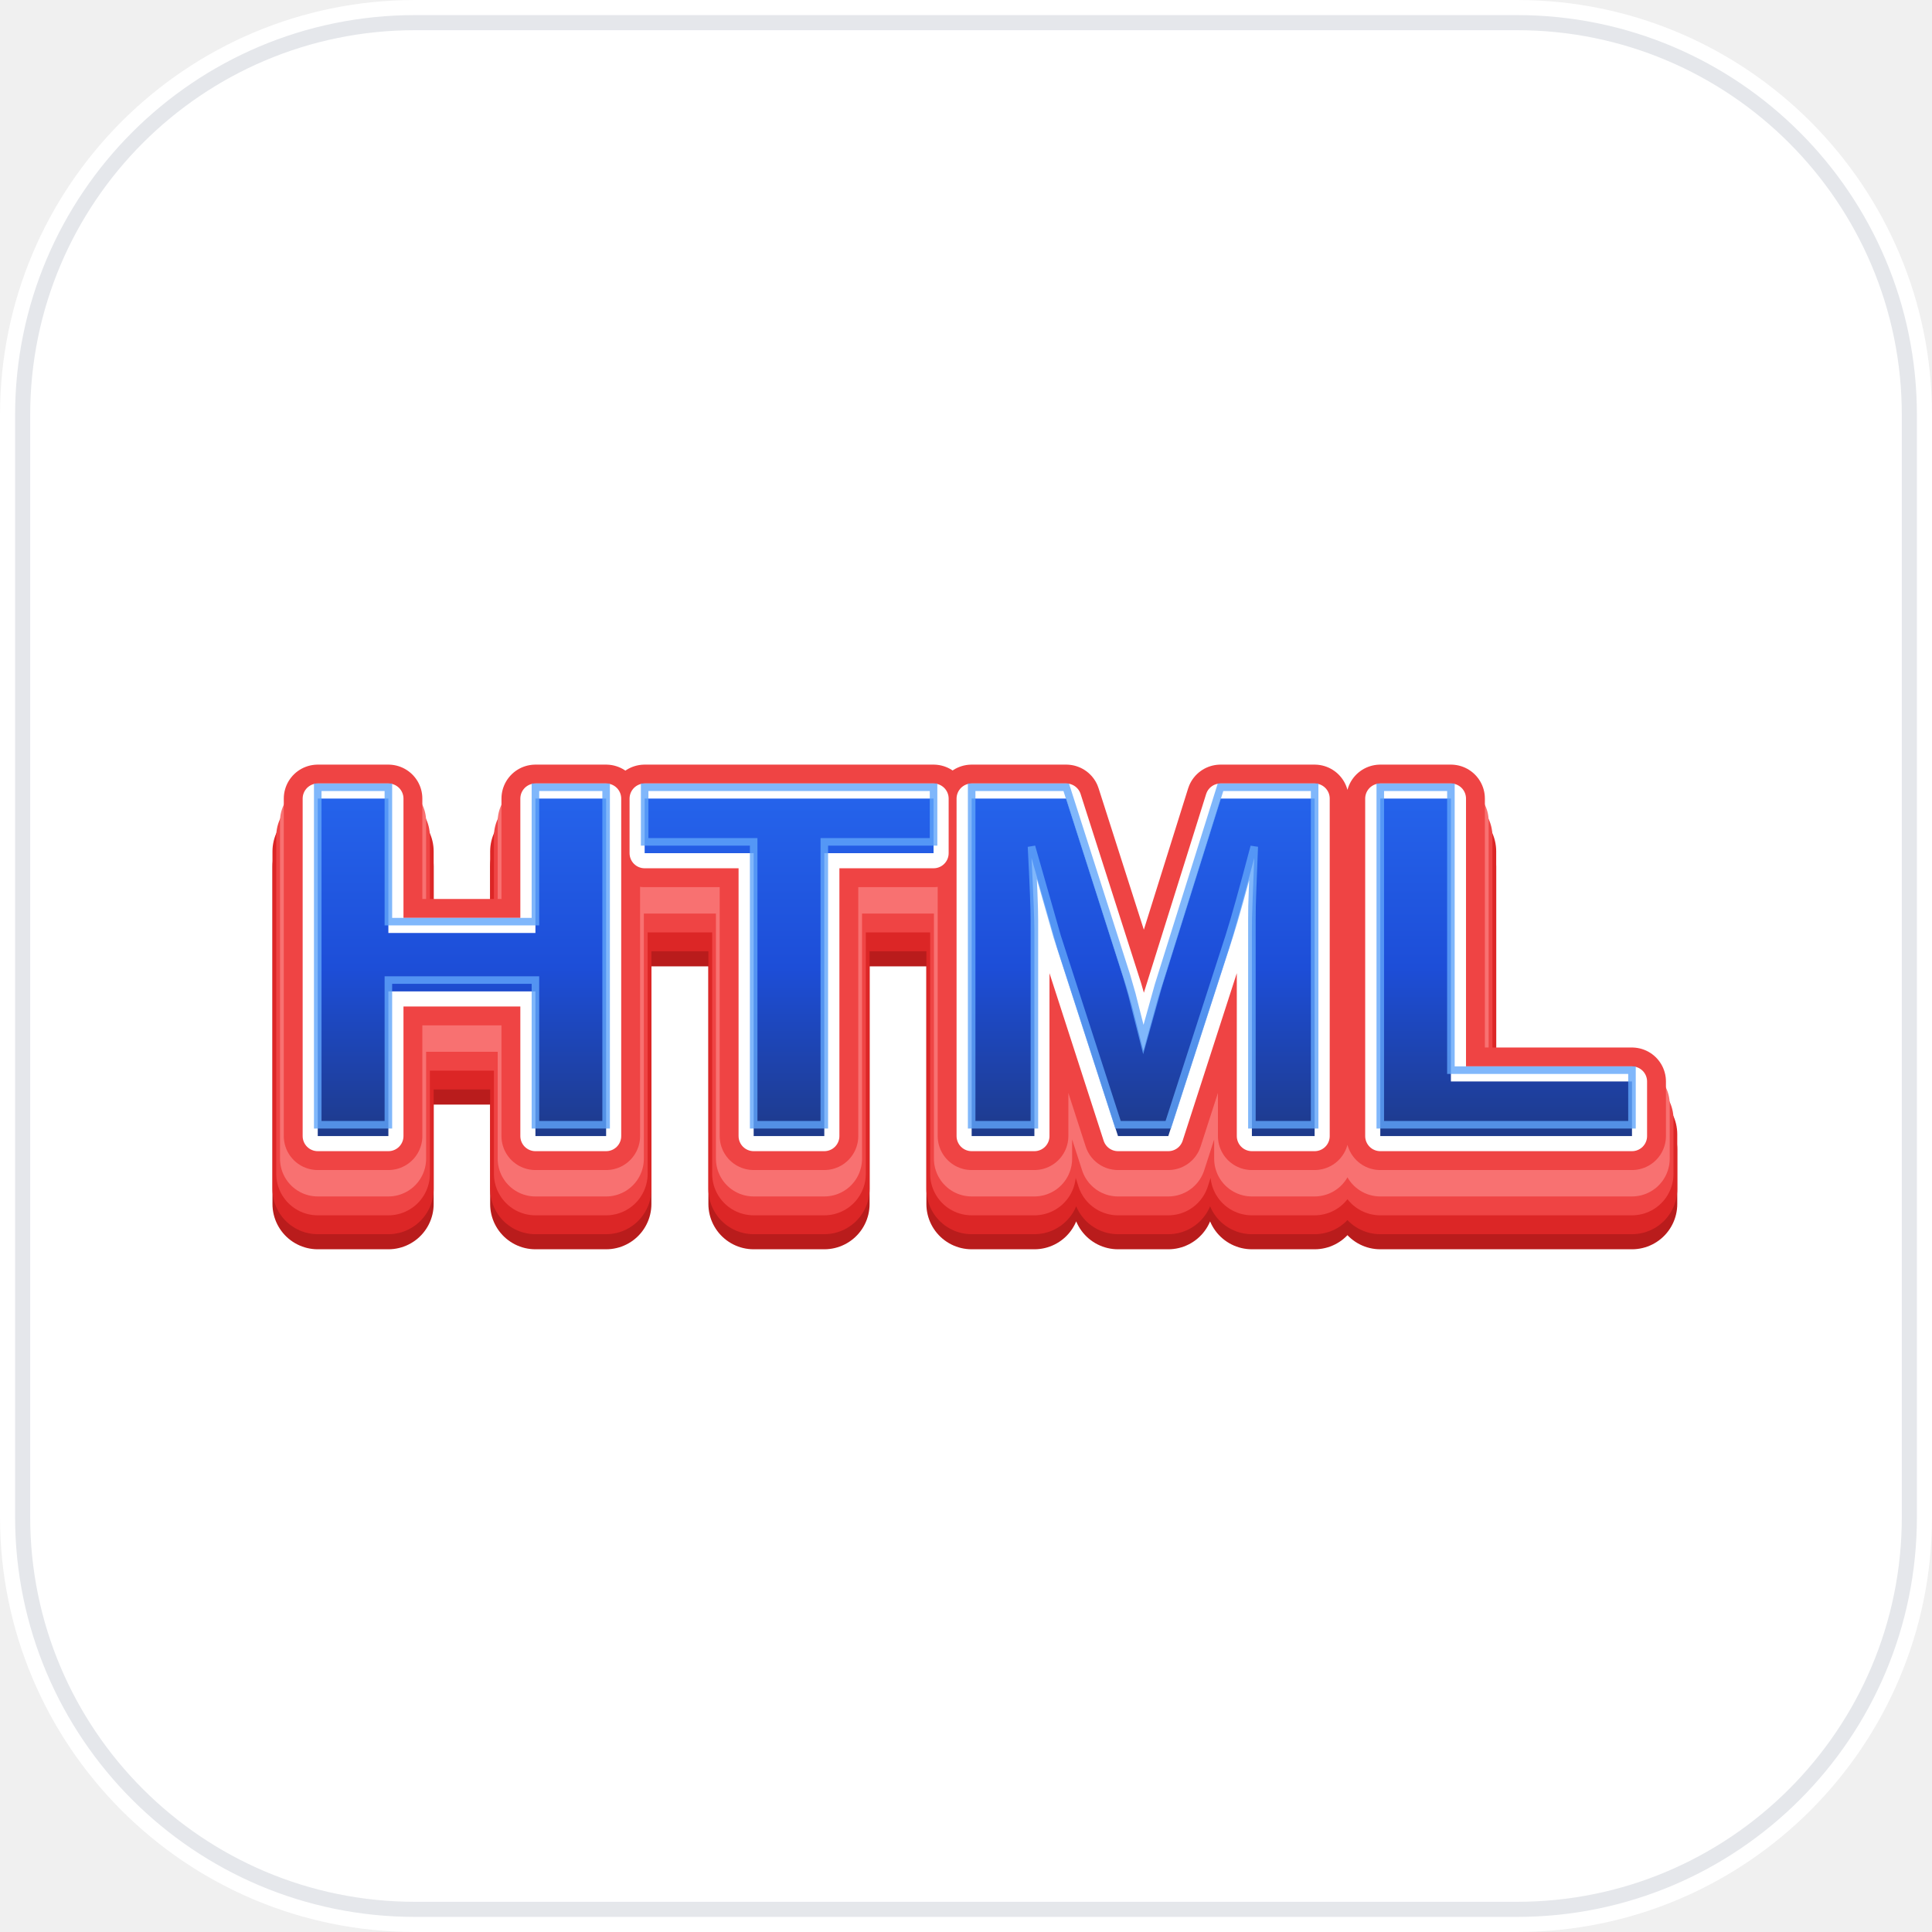
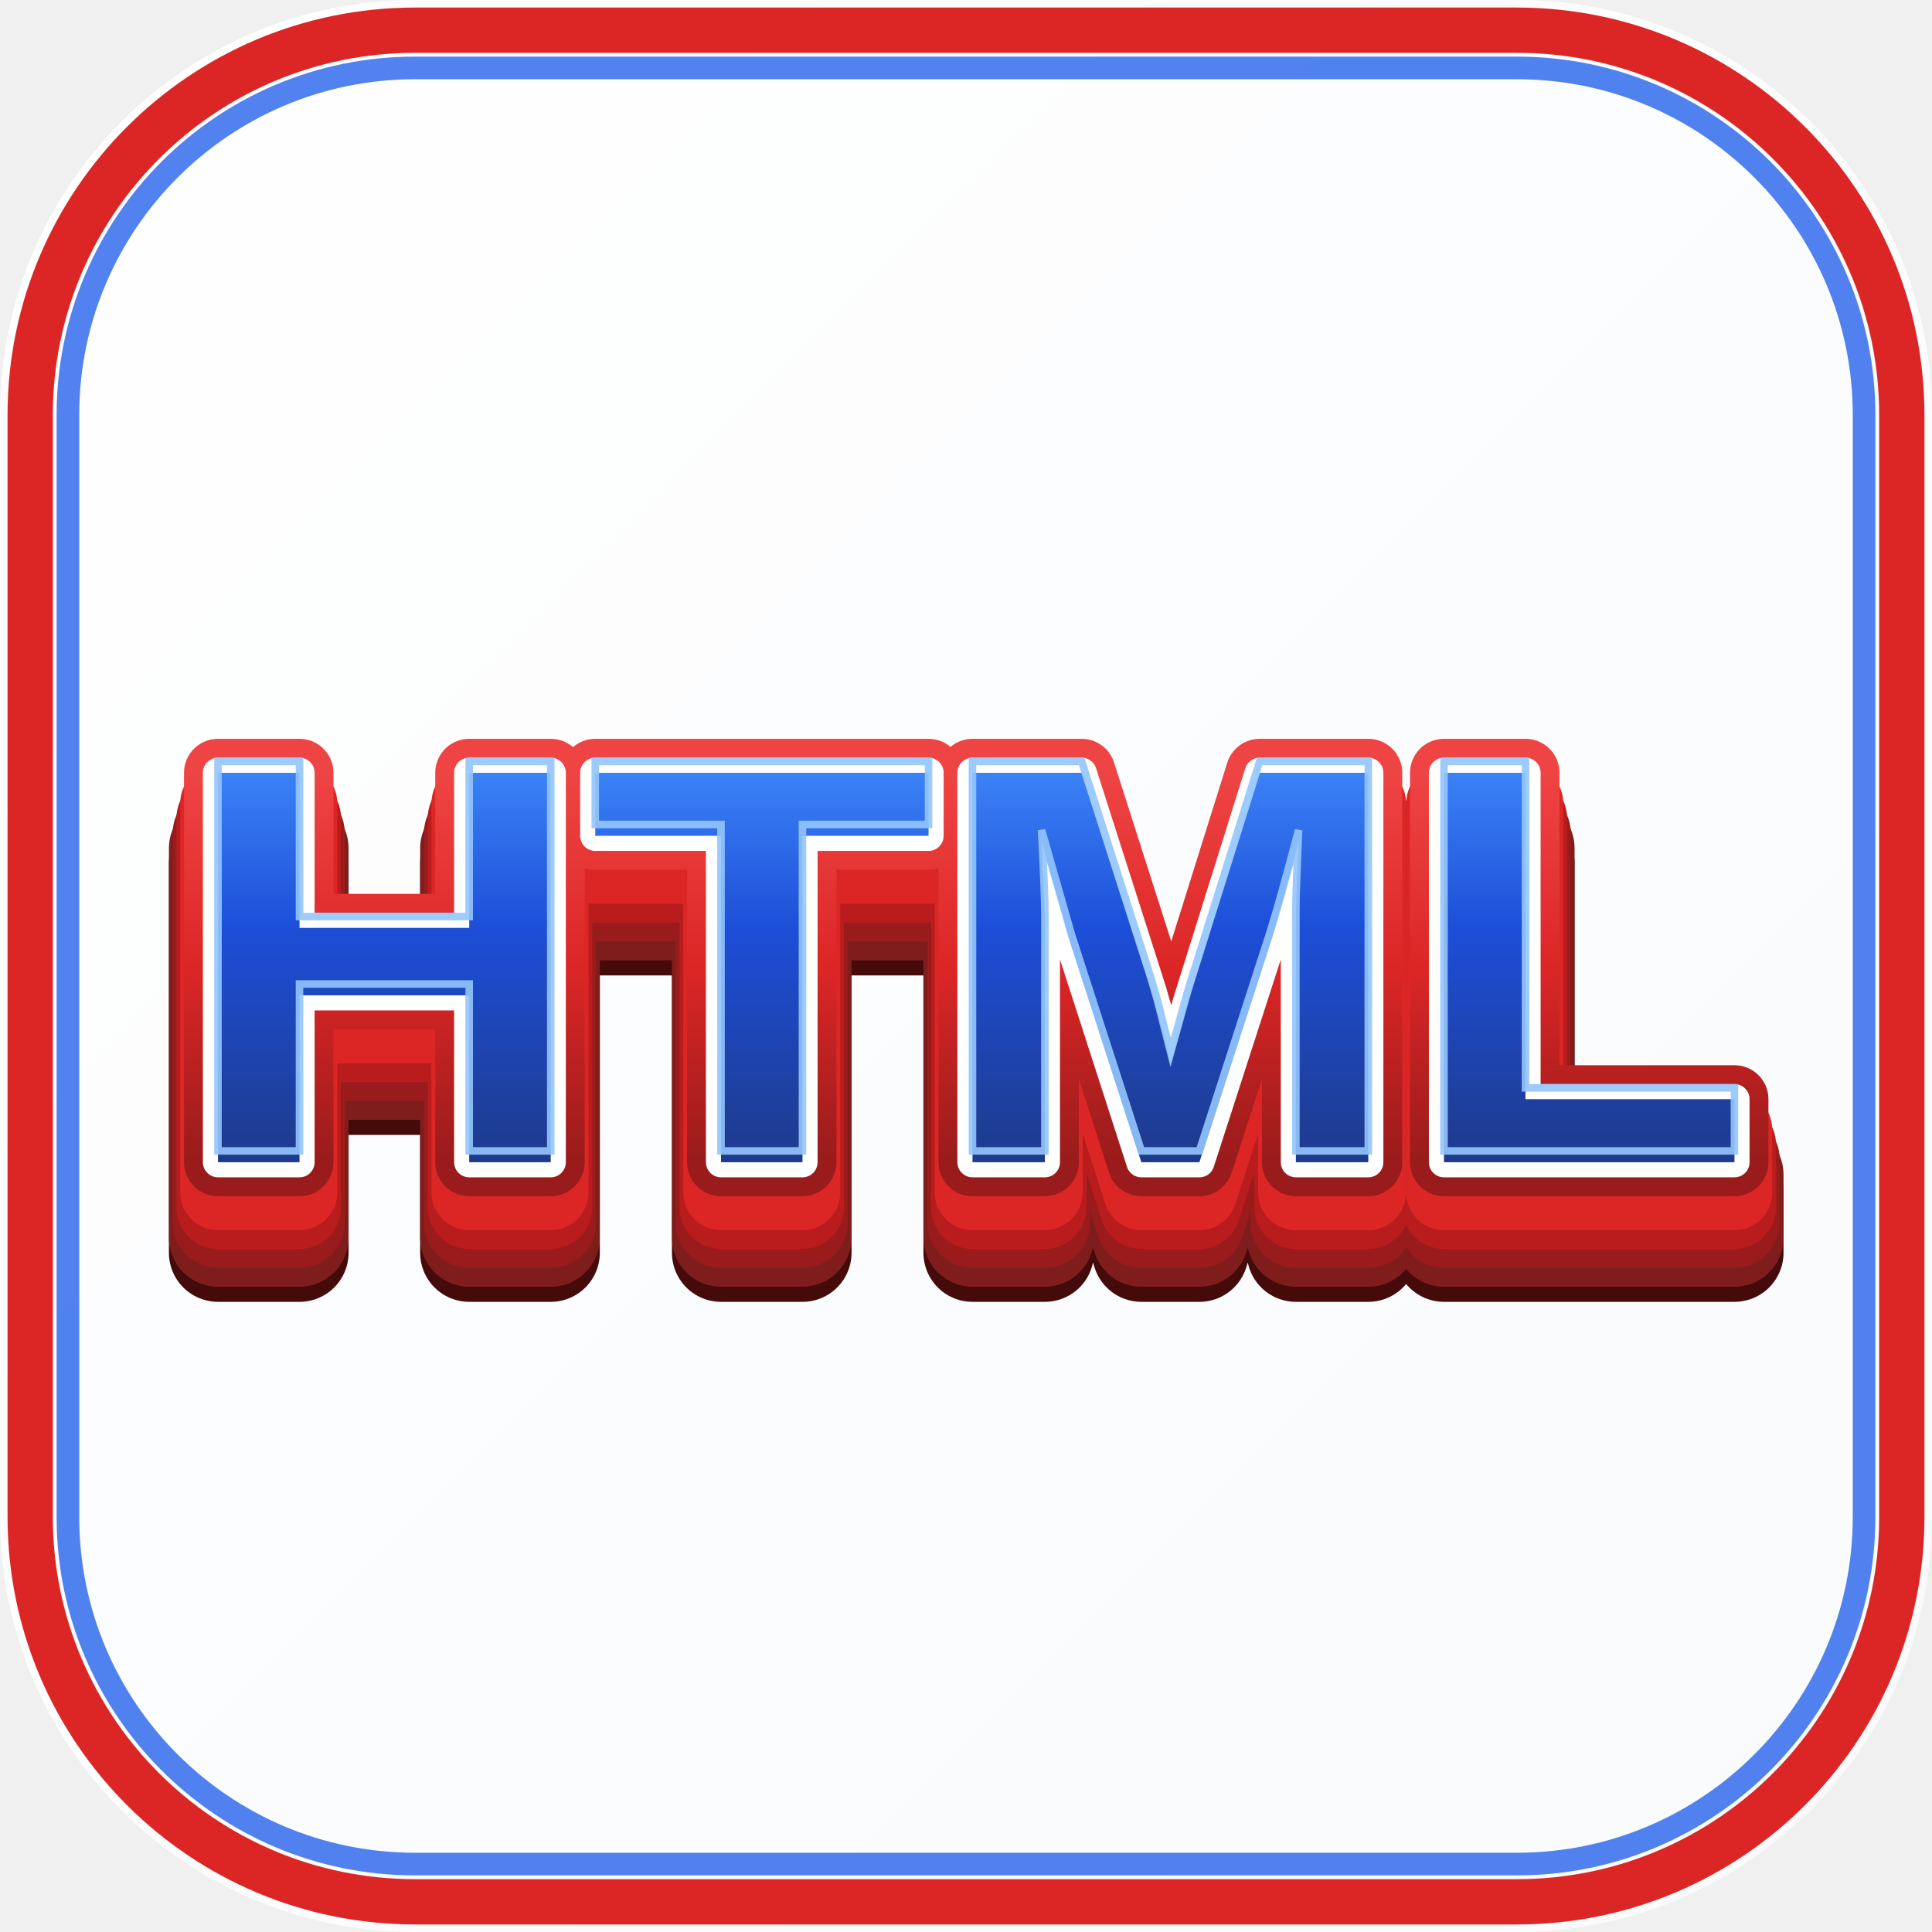
<svg xmlns="http://www.w3.org/2000/svg" viewBox="0 0 512 512" width="512" height="512">
  <defs>
-     <filter id="shadow3d" x="-20%" y="-20%" width="140%" height="140%">
-       <feDropShadow dx="0" dy="8" stdDeviation="6" flood-color="#000" flood-opacity="0.25" />
+     <filter id="cardShadow" x="-20%" y="-20%" width="140%" height="140%">
+       <feDropShadow dx="0" dy="12" stdDeviation="10" flood-color="#000000" flood-opacity="0.3" />
    </filter>
-     <linearGradient id="blueGrad" x1="0%" y1="0%" x2="0%" y2="100%">
-       <stop offset="0%" stop-color="#2563eb" />
-       <stop offset="50%" stop-color="#1d4ed8" />
+     <linearGradient id="blue3d" x1="0%" y1="0%" x2="0%" y2="100%">
+       <stop offset="0%" stop-color="#3b82f6" />
+       <stop offset="40%" stop-color="#1d4ed8" />
      <stop offset="100%" stop-color="#1e3a8a" />
    </linearGradient>
+     <linearGradient id="red3d" x1="0%" y1="0%" x2="0%" y2="100%">
+       <stop offset="0%" stop-color="#ef4444" />
+       <stop offset="50%" stop-color="#dc2626" />
+       <stop offset="100%" stop-color="#991b1b" />
+     </linearGradient>
+     <linearGradient id="bgGrad" x1="0%" y1="0%" x2="100%" y2="100%">
+       <stop offset="0%" stop-color="#ffffff" />
+       <stop offset="100%" stop-color="#f8fafc" />
+     </linearGradient>
  </defs>
-   <rect width="512" height="512" rx="110" fill="#ffffff" />
-   <rect width="500" height="500" x="6" y="6" rx="104" fill="none" stroke="#e5e7eb" stroke-width="4" />
-   <g font-family="Arial, Helvetica, sans-serif" font-weight="900" font-size="130" text-anchor="middle" dominant-baseline="central">
-     <text x="256" y="274" fill="#7f1d1d" stroke="#b91c1c" stroke-width="24" stroke-linejoin="round">HTML</text>
-     <text x="256" y="270" fill="#991b1b" stroke="#dc2626" stroke-width="24" stroke-linejoin="round">HTML</text>
-     <text x="256" y="266" fill="#b91c1c" stroke="#ef4444" stroke-width="22" stroke-linejoin="round">HTML</text>
-     <text x="256" y="262" fill="#dc2626" stroke="#f87171" stroke-width="20" stroke-linejoin="round">HTML</text>
-     <text x="256" y="256" fill="#dc2626" stroke="#ef4444" stroke-width="18" stroke-linejoin="round">HTML</text>
+   <rect width="512" height="512" rx="110" fill="url(#bgGrad)" />
+   <rect width="496" height="496" x="8" y="8" rx="102" fill="none" stroke="#dc2626" stroke-width="12" />
+   <rect width="476" height="476" x="18" y="18" rx="92" fill="none" stroke="#2563eb" stroke-width="6" opacity="0.8" />
+   <g font-family="Arial Black, Impact, Arial, sans-serif" font-weight="900" font-size="150" text-anchor="middle" dominant-baseline="central">
+     <text x="256" y="280" fill="#450a0a" stroke="#450a0a" stroke-width="26" stroke-linejoin="round">HTML</text>
+     <text x="256" y="276" fill="#7f1d1d" stroke="#7f1d1d" stroke-width="26" stroke-linejoin="round">HTML</text>
+     <text x="256" y="272" fill="#991b1b" stroke="#991b1b" stroke-width="24" stroke-linejoin="round">HTML</text>
+     <text x="256" y="268" fill="#b91c1c" stroke="#b91c1c" stroke-width="22" stroke-linejoin="round">HTML</text>
+     <text x="256" y="264" fill="#dc2626" stroke="#dc2626" stroke-width="20" stroke-linejoin="round">HTML</text>
+     <text x="256" y="256" fill="#ef4444" stroke="url(#red3d)" stroke-width="18" stroke-linejoin="round">HTML</text>
    <text x="256" y="256" fill="none" stroke="#ffffff" stroke-width="8" stroke-linejoin="round">HTML</text>
-     <text x="256" y="256" fill="url(#blueGrad)">HTML</text>
-     <text x="256" y="253" fill="none" stroke="#60a5fa" stroke-width="2" opacity="0.8">HTML</text>
+     <text x="256" y="256" fill="url(#blue3d)">HTML</text>
+     <text x="256" y="253" fill="none" stroke="#93c5fd" stroke-width="2" opacity="0.9">HTML</text>
  </g>
</svg>
